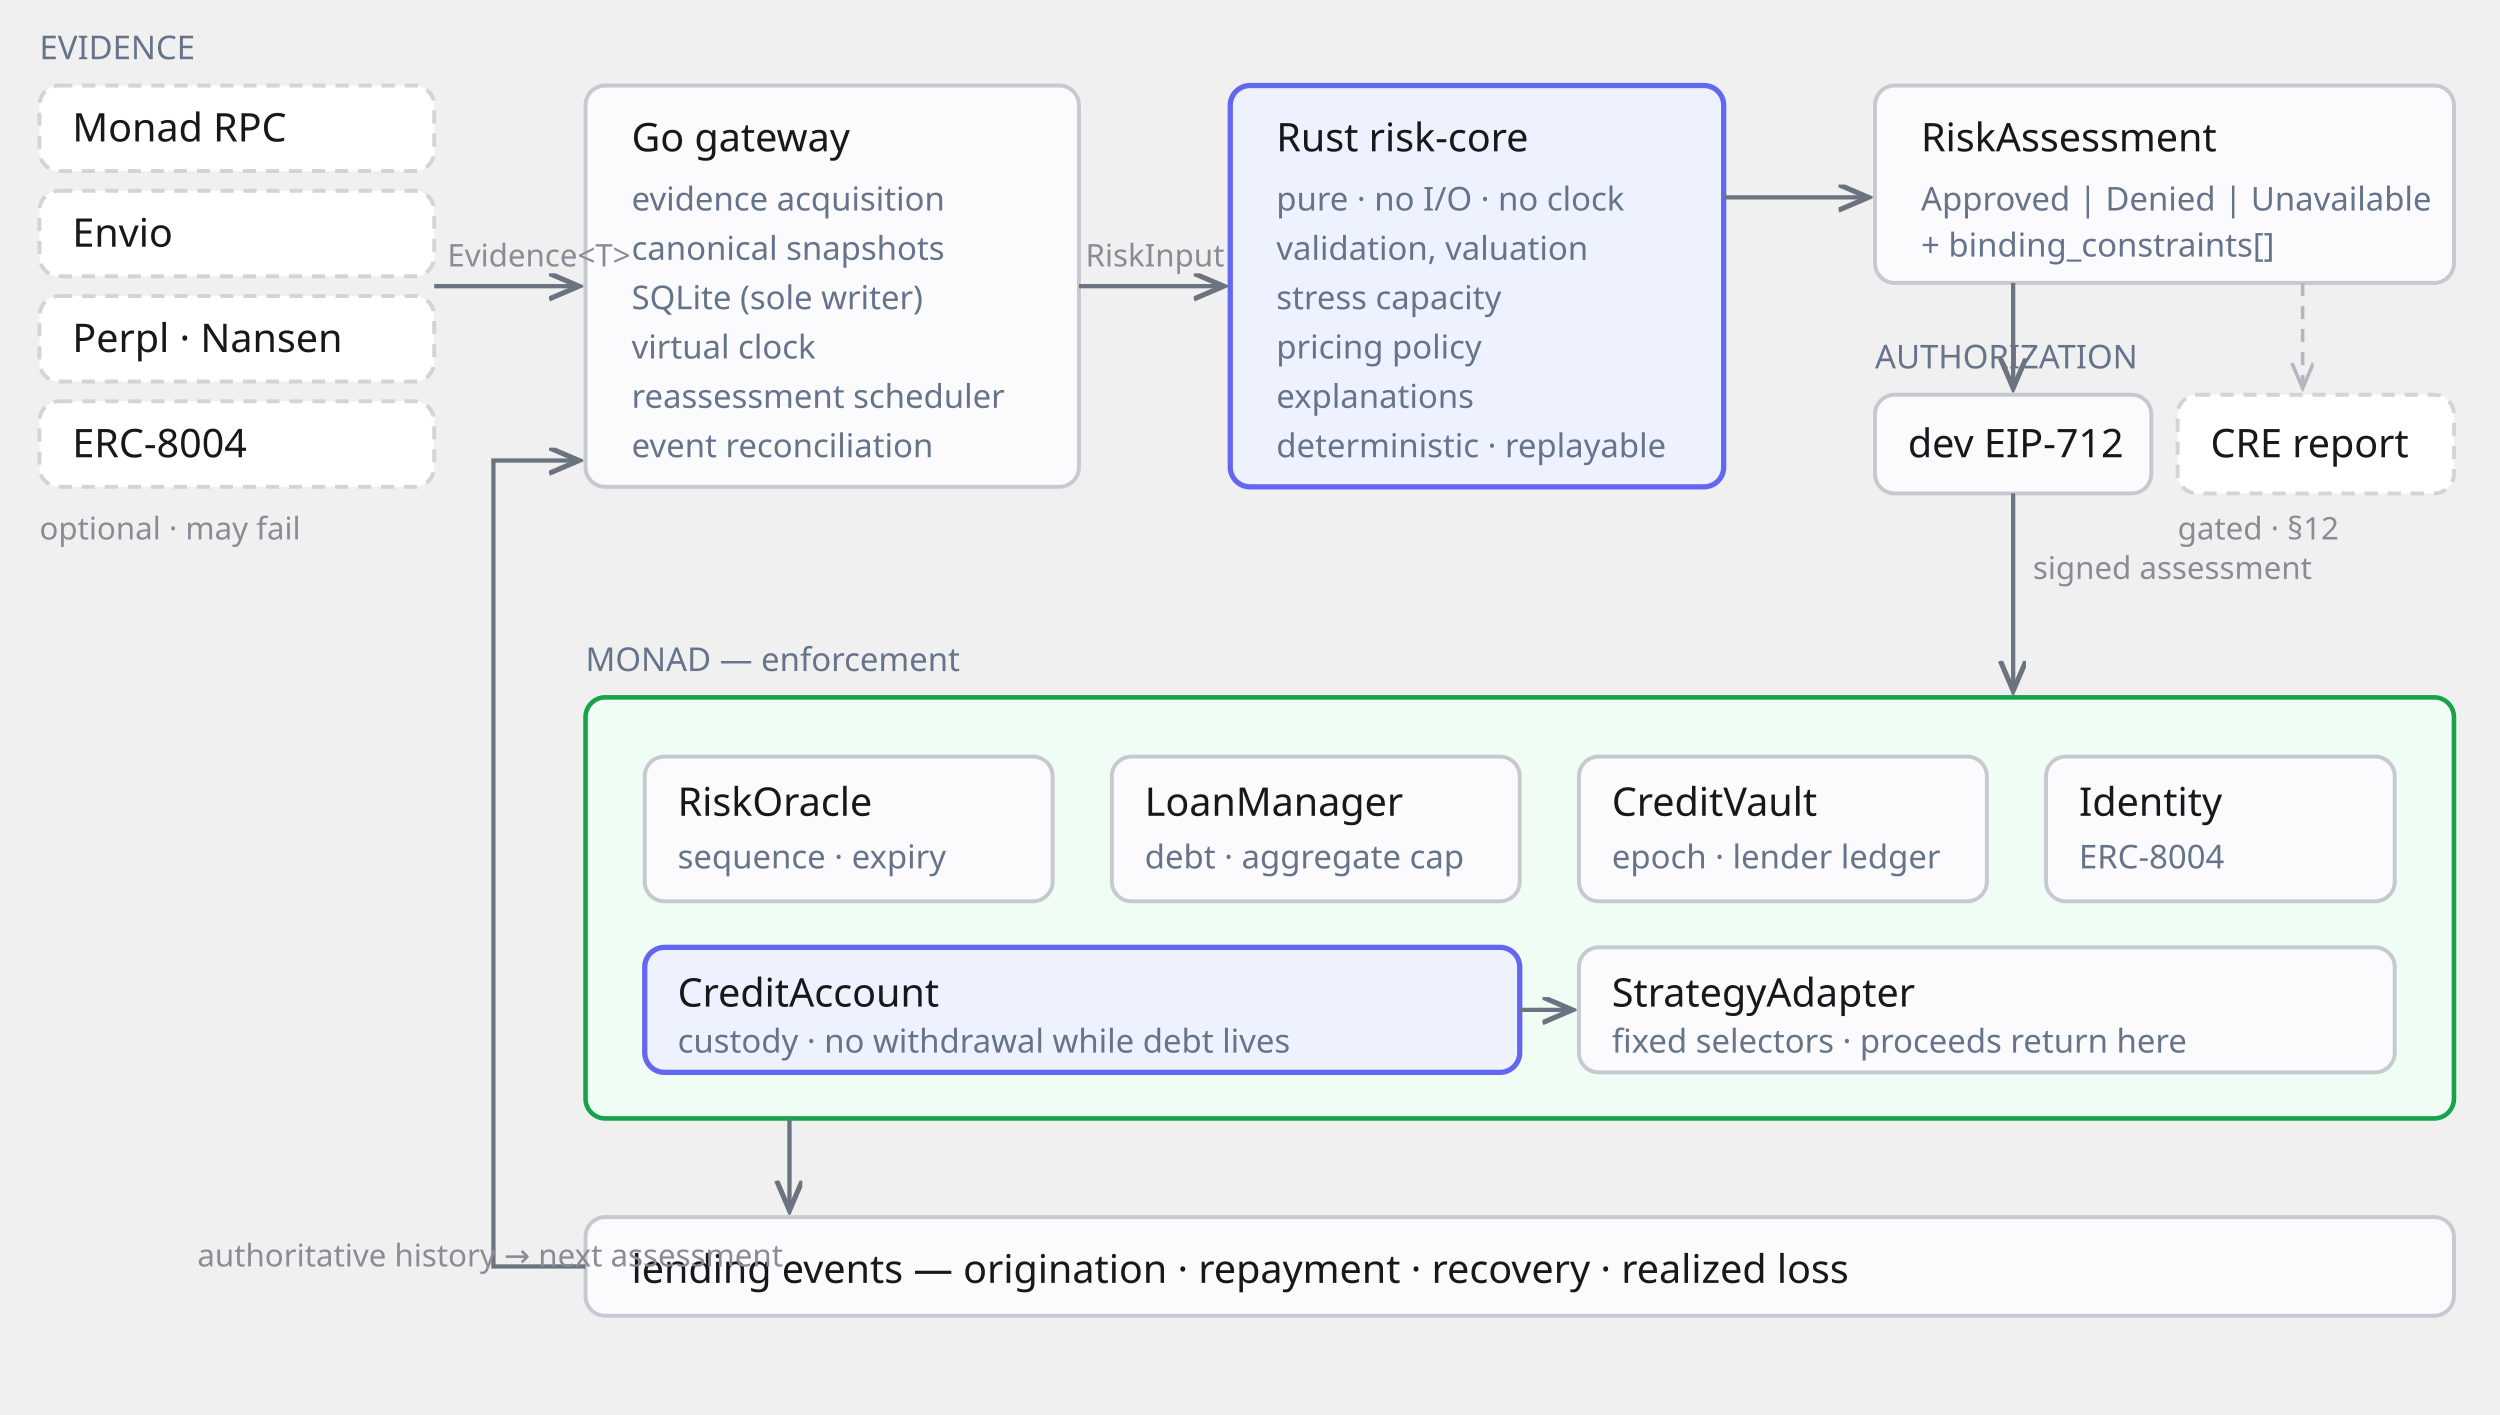
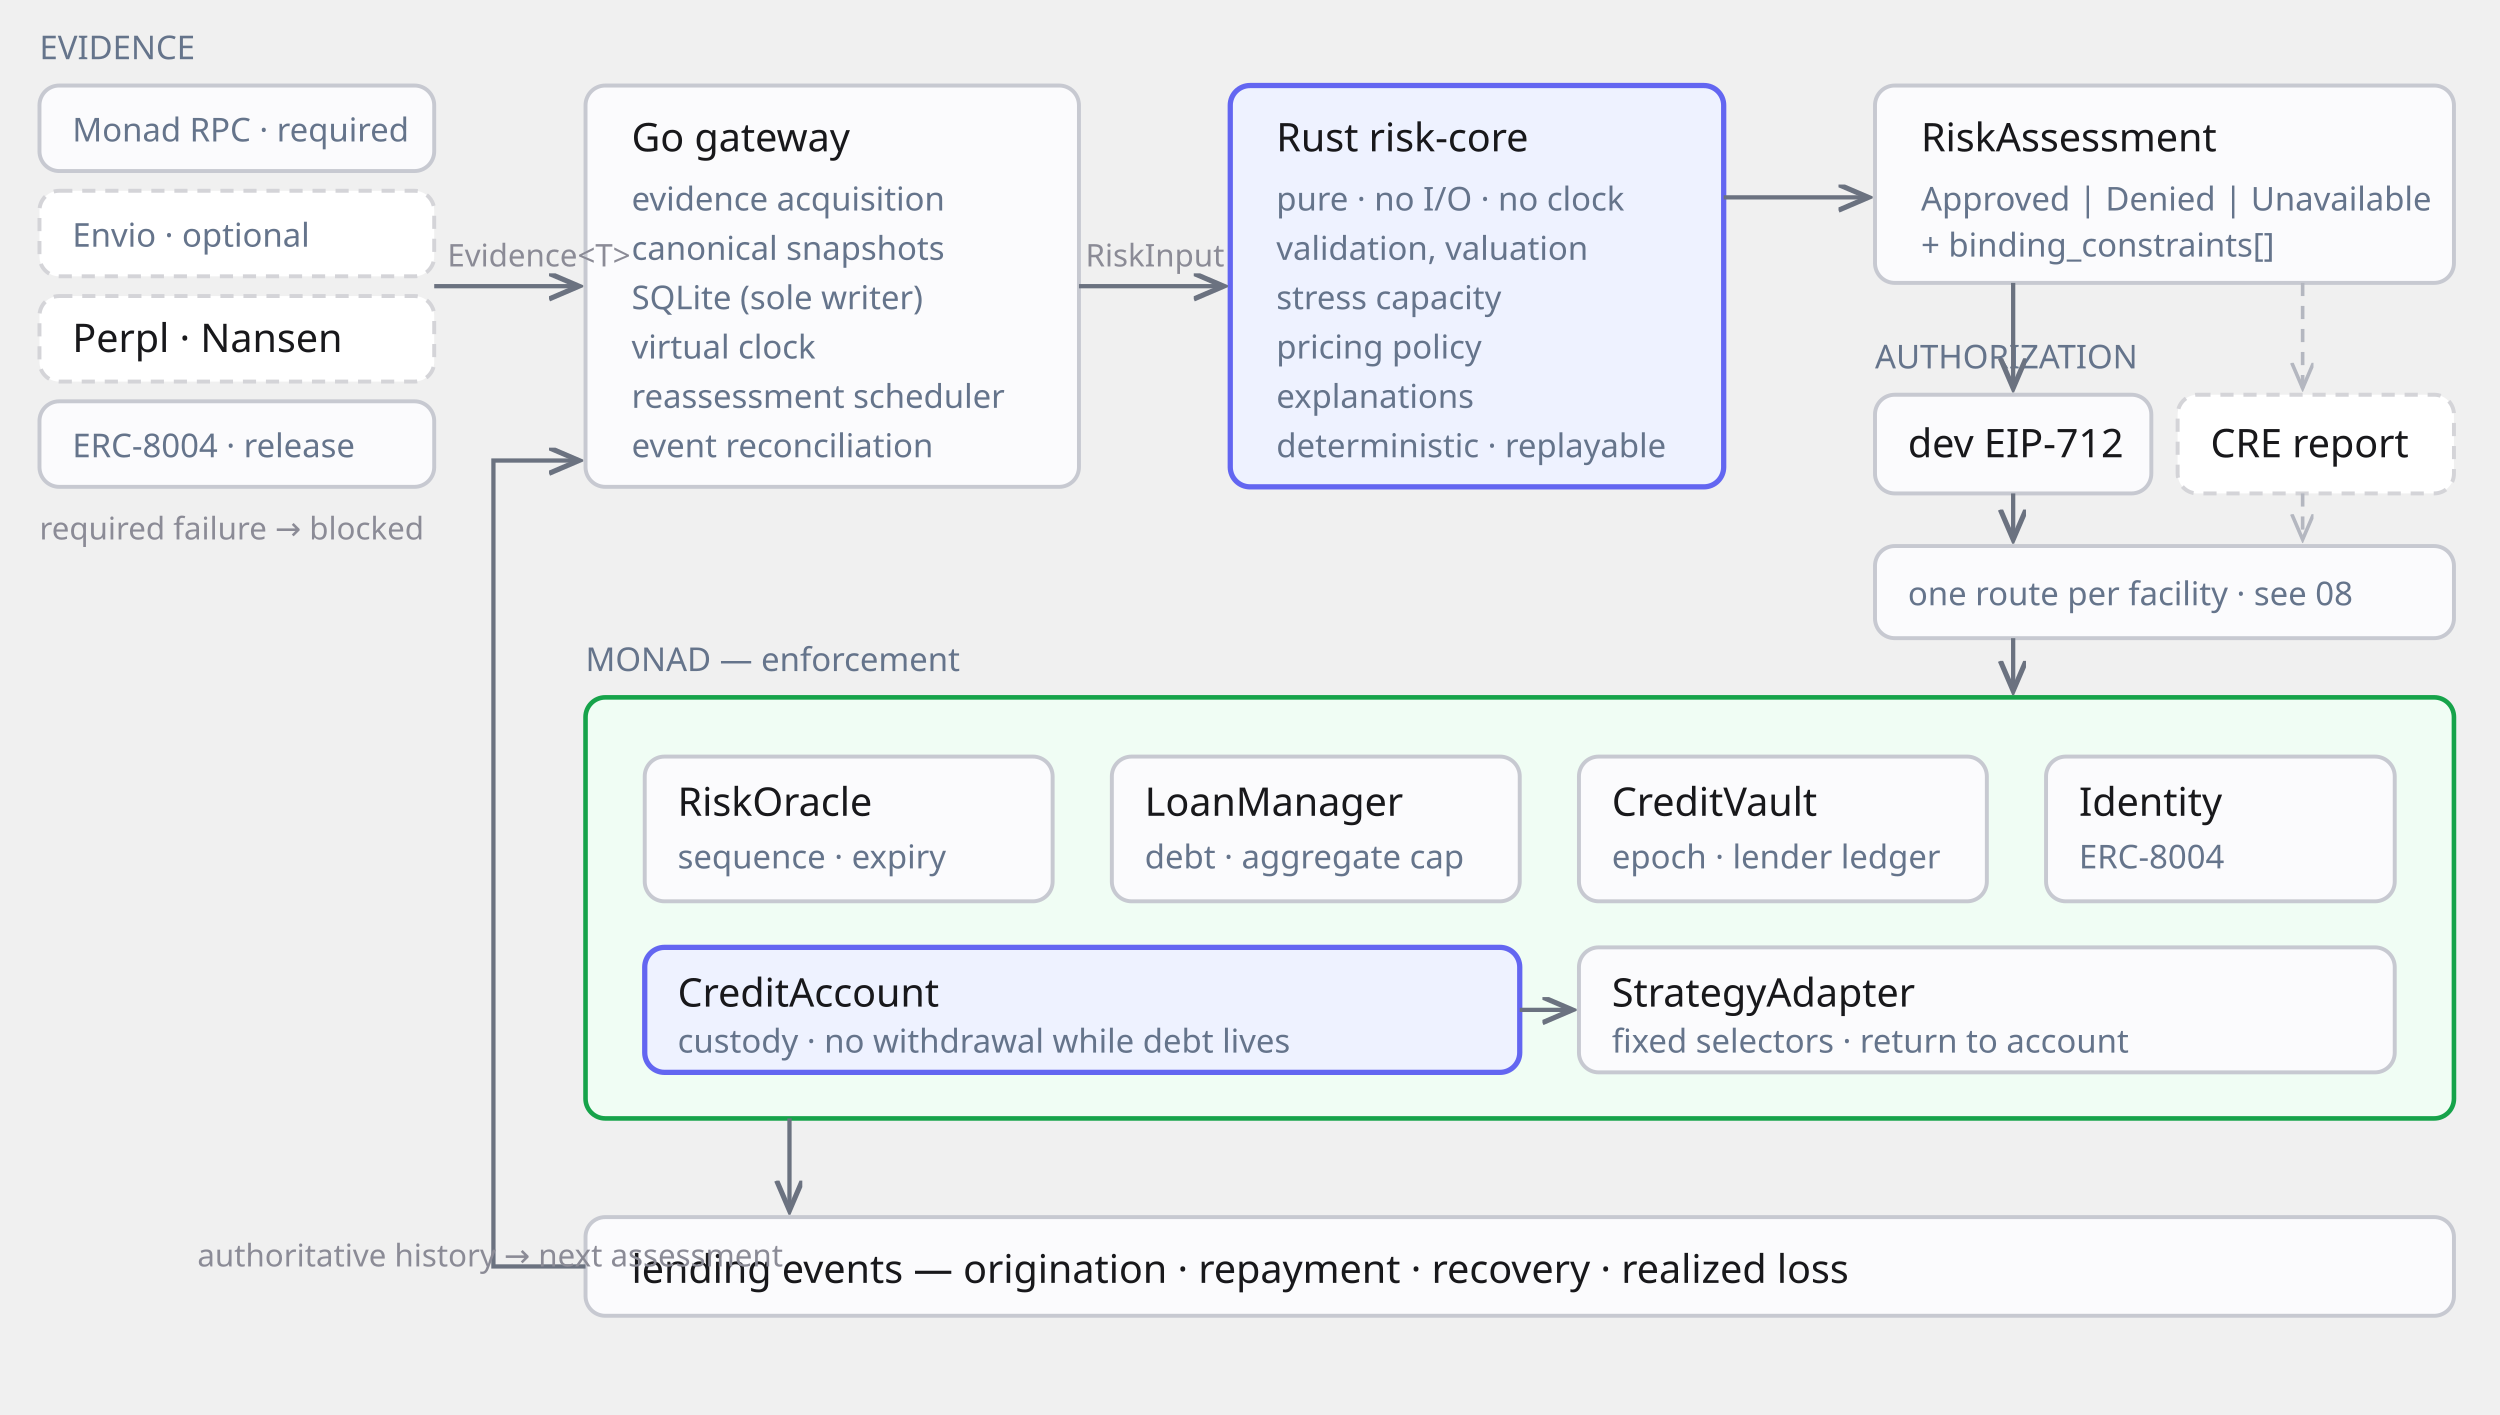
<svg xmlns="http://www.w3.org/2000/svg" viewBox="0 0 760 430" width="760" height="430" font-family="ui-sans-serif,system-ui,sans-serif">
  <style>
 .b{fill:#fbfbfd;stroke:#c7c9d1;stroke-width:1.2;rx:6}
 .core{fill:#eef2ff;stroke:#6366f1;stroke-width:1.6}
 .chain{fill:#f0fdf4;stroke:#16a34a;stroke-width:1.4}
 .ext{fill:#fff;stroke:#d4d4d8;stroke-dasharray:4 3}
 .t{font-size:12px;fill:#18181b}
 .s{font-size:10px;fill:#65748b}
 .lbl{font-size:9.5px;fill:#8b8b96}
 .a{stroke:#6b7280;stroke-width:1.3;fill:none;marker-end:url(#h)}
 .ad{stroke:#b4b7c0;stroke-width:1.1;fill:none;stroke-dasharray:4 3;marker-end:url(#hd)}
 @media (prefers-color-scheme:dark){
  .b{fill:#1c1c20;stroke:#3f3f46}.core{fill:#1e1b4b;stroke:#818cf8}
  .chain{fill:#052e16;stroke:#4ade80}.ext{fill:#18181b;stroke:#3f3f46}
  .t{fill:#e4e4e7}.s{fill:#a1a1aa}.lbl{fill:#71717a}
  .a{stroke:#9ca3af}.ad{stroke:#52525b}
 }
</style>
  <defs>
    <marker id="h" markerWidth="8" markerHeight="8" refX="7" refY="3" orient="auto">
      <path d="M0,0 L7,3 L0,6" fill="none" stroke="#6b7280" stroke-width="1.2" />
    </marker>
    <marker id="hd" markerWidth="8" markerHeight="8" refX="7" refY="3" orient="auto">
      <path d="M0,0 L7,3 L0,6" fill="none" stroke="#b4b7c0" stroke-width="1" />
    </marker>
  </defs>
  <text x="12" y="18" class="s">EVIDENCE</text>
-   <rect class="b ext" x="12" y="26" width="120" height="26" />
-   <text x="22" y="43" class="t">Monad RPC</text>
+   <rect class="b" x="12" y="26" width="120" height="26" />
+   <text x="22" y="43" class="s">Monad RPC · required</text>
  <rect class="b ext" x="12" y="58" width="120" height="26" />
-   <text x="22" y="75" class="t">Envio</text>
+   <text x="22" y="75" class="s">Envio · optional</text>
  <rect class="b ext" x="12" y="90" width="120" height="26" />
  <text x="22" y="107" class="t">Perpl · Nansen</text>
-   <rect class="b ext" x="12" y="122" width="120" height="26" />
-   <text x="22" y="139" class="t">ERC-8004</text>
-   <text x="12" y="164" class="lbl">optional · may fail</text>
+   <rect class="b" x="12" y="122" width="120" height="26" />
+   <text x="22" y="139" class="s">ERC-8004 · release</text>
+   <text x="12" y="164" class="lbl">required failure → blocked</text>
  <rect class="b" x="178" y="26" width="150" height="122" />
  <text x="192" y="46" class="t">Go gateway</text>
  <text x="192" y="64" class="s">evidence acquisition</text>
  <text x="192" y="79" class="s">canonical snapshots</text>
  <text x="192" y="94" class="s">SQLite (sole writer)</text>
  <text x="192" y="109" class="s">virtual clock</text>
  <text x="192" y="124" class="s">reassessment scheduler</text>
  <text x="192" y="139" class="s">event reconciliation</text>
  <rect class="b core" x="374" y="26" width="150" height="122" />
  <text x="388" y="46" class="t">Rust risk-core</text>
  <text x="388" y="64" class="s">pure · no I/O · no clock</text>
  <text x="388" y="79" class="s">validation, valuation</text>
  <text x="388" y="94" class="s">stress capacity</text>
  <text x="388" y="109" class="s">pricing policy</text>
  <text x="388" y="124" class="s">explanations</text>
  <text x="388" y="139" class="s">deterministic · replayable</text>
  <line class="a" x1="132" y1="87" x2="176" y2="87" />
  <text x="136" y="81" class="lbl">Evidence&lt;T&gt;</text>
  <line class="a" x1="328" y1="87" x2="372" y2="87" />
  <text x="330" y="81" class="lbl">RiskInput</text>
  <rect class="b" x="570" y="26" width="176" height="60" />
  <text x="584" y="46" class="t">RiskAssessment</text>
  <text x="584" y="64" class="s">Approved | Denied | Unavailable</text>
  <text x="584" y="78" class="s">+ binding_constraints[]</text>
  <line class="a" x1="524" y1="60" x2="568" y2="60" />
  <text x="570" y="112" class="s">AUTHORIZATION</text>
  <rect class="b" x="570" y="120" width="84" height="30" />
  <text x="580" y="139" class="t">dev EIP-712</text>
  <rect class="b ext" x="662" y="120" width="84" height="30" />
  <text x="672" y="139" class="t">CRE report</text>
  <line class="a" x1="612" y1="86" x2="612" y2="118" />
  <line class="ad" x1="700" y1="86" x2="700" y2="118" />
-   <text x="662" y="164" class="lbl">gated · §12</text>
+   <line class="a" x1="612" y1="150" x2="612" y2="164" />
+   <line class="ad" x1="700" y1="150" x2="700" y2="164" />
+   <rect class="b" x="570" y="166" width="176" height="28" />
+   <text x="580" y="184" class="s">one route per facility · see 08</text>
  <text x="178" y="204" class="s">MONAD — enforcement</text>
  <rect class="b chain" x="178" y="212" width="568" height="128" />
  <rect class="b" x="196" y="230" width="124" height="44" />
  <text x="206" y="248" class="t">RiskOracle</text>
  <text x="206" y="264" class="s">sequence · expiry</text>
  <rect class="b" x="338" y="230" width="124" height="44" />
  <text x="348" y="248" class="t">LoanManager</text>
  <text x="348" y="264" class="s">debt · aggregate cap</text>
  <rect class="b" x="480" y="230" width="124" height="44" />
  <text x="490" y="248" class="t">CreditVault</text>
  <text x="490" y="264" class="s">epoch · lender ledger</text>
  <rect class="b" x="622" y="230" width="106" height="44" />
  <text x="632" y="248" class="t">Identity</text>
  <text x="632" y="264" class="s">ERC-8004</text>
  <rect class="b core" x="196" y="288" width="266" height="38" />
  <text x="206" y="306" class="t">CreditAccount</text>
  <text x="206" y="320" class="s">custody · no withdrawal while debt lives</text>
  <rect class="b" x="480" y="288" width="248" height="38" />
  <text x="490" y="306" class="t">StrategyAdapter</text>
-   <text x="490" y="320" class="s">fixed selectors · proceeds return here</text>
+   <text x="490" y="320" class="s">fixed selectors · return to account</text>
  <line class="a" x1="462" y1="307" x2="478" y2="307" />
-   <line class="a" x1="612" y1="150" x2="612" y2="210" />
-   <text x="618" y="176" class="lbl">signed assessment</text>
+   <line class="a" x1="612" y1="194" x2="612" y2="210" />
  <line class="a" x1="240" y1="340" x2="240" y2="368" />
  <rect class="b" x="178" y="370" width="568" height="30" />
  <text x="192" y="390" class="t">lending events — origination · repayment · recovery · realized loss</text>
  <path class="a" d="M178,385 L150,385 L150,140 L176,140" />
  <text x="60" y="385" class="lbl">authoritative history → next assessment</text>
</svg>
